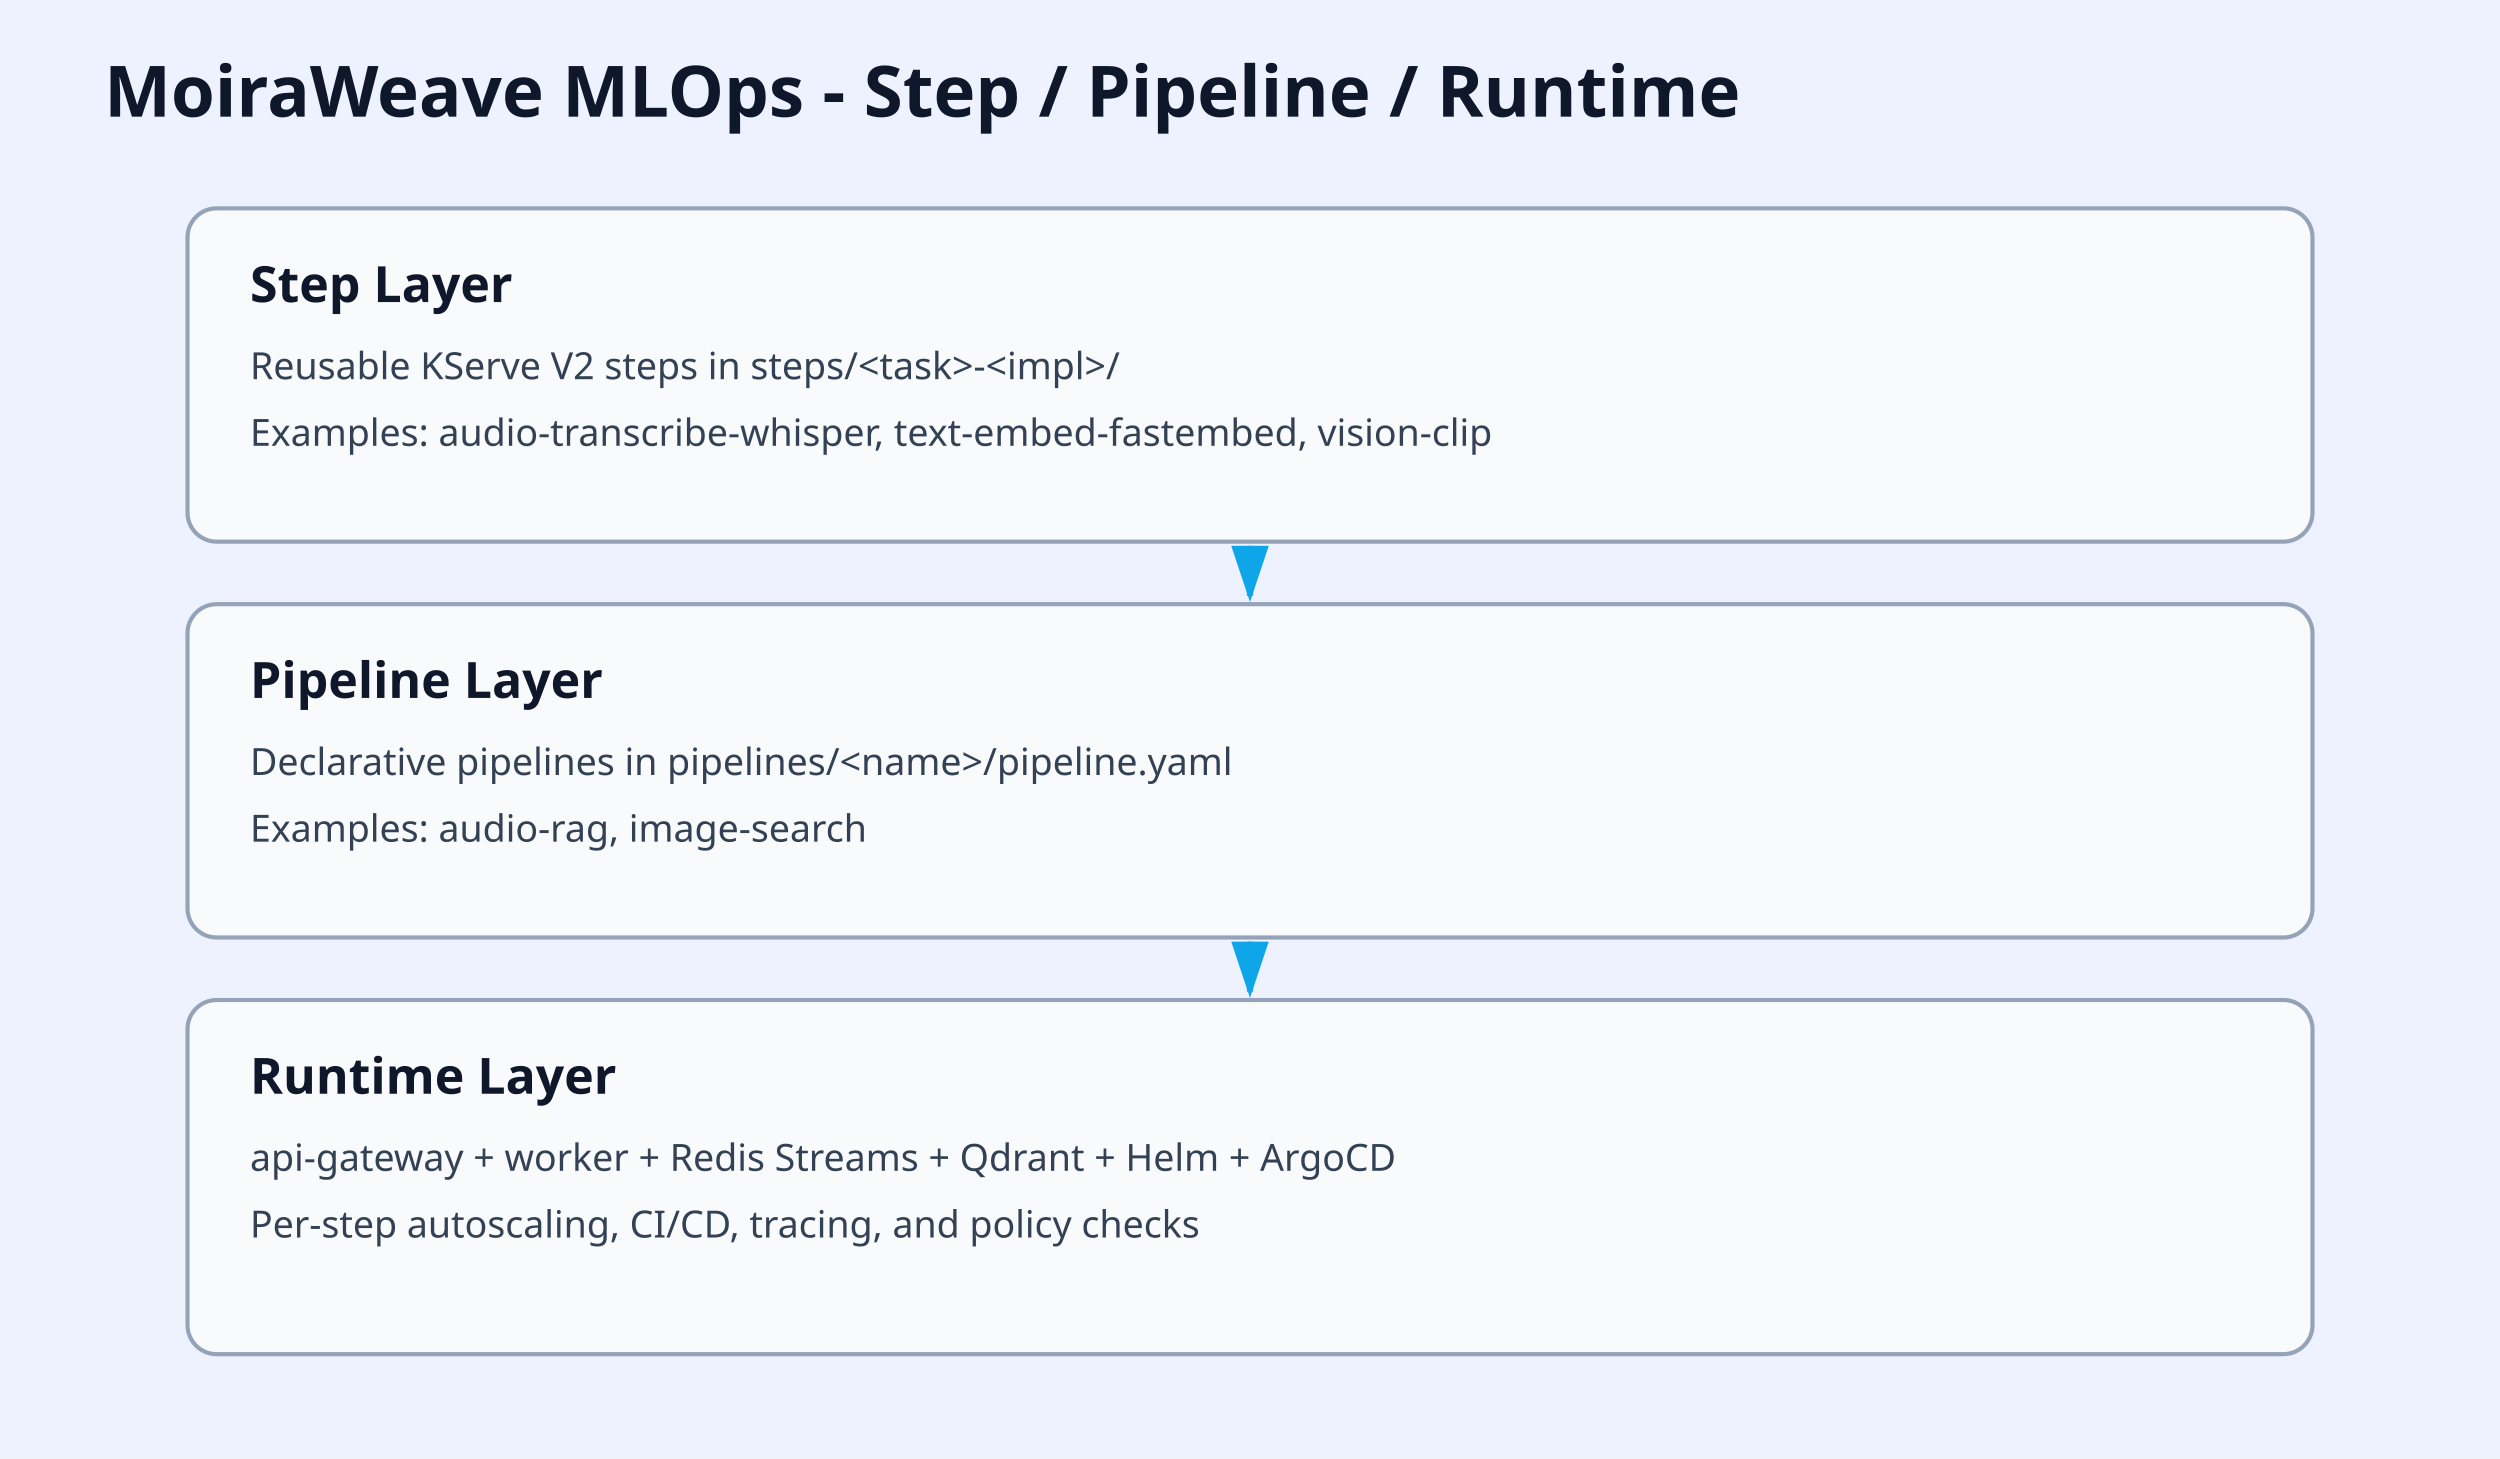
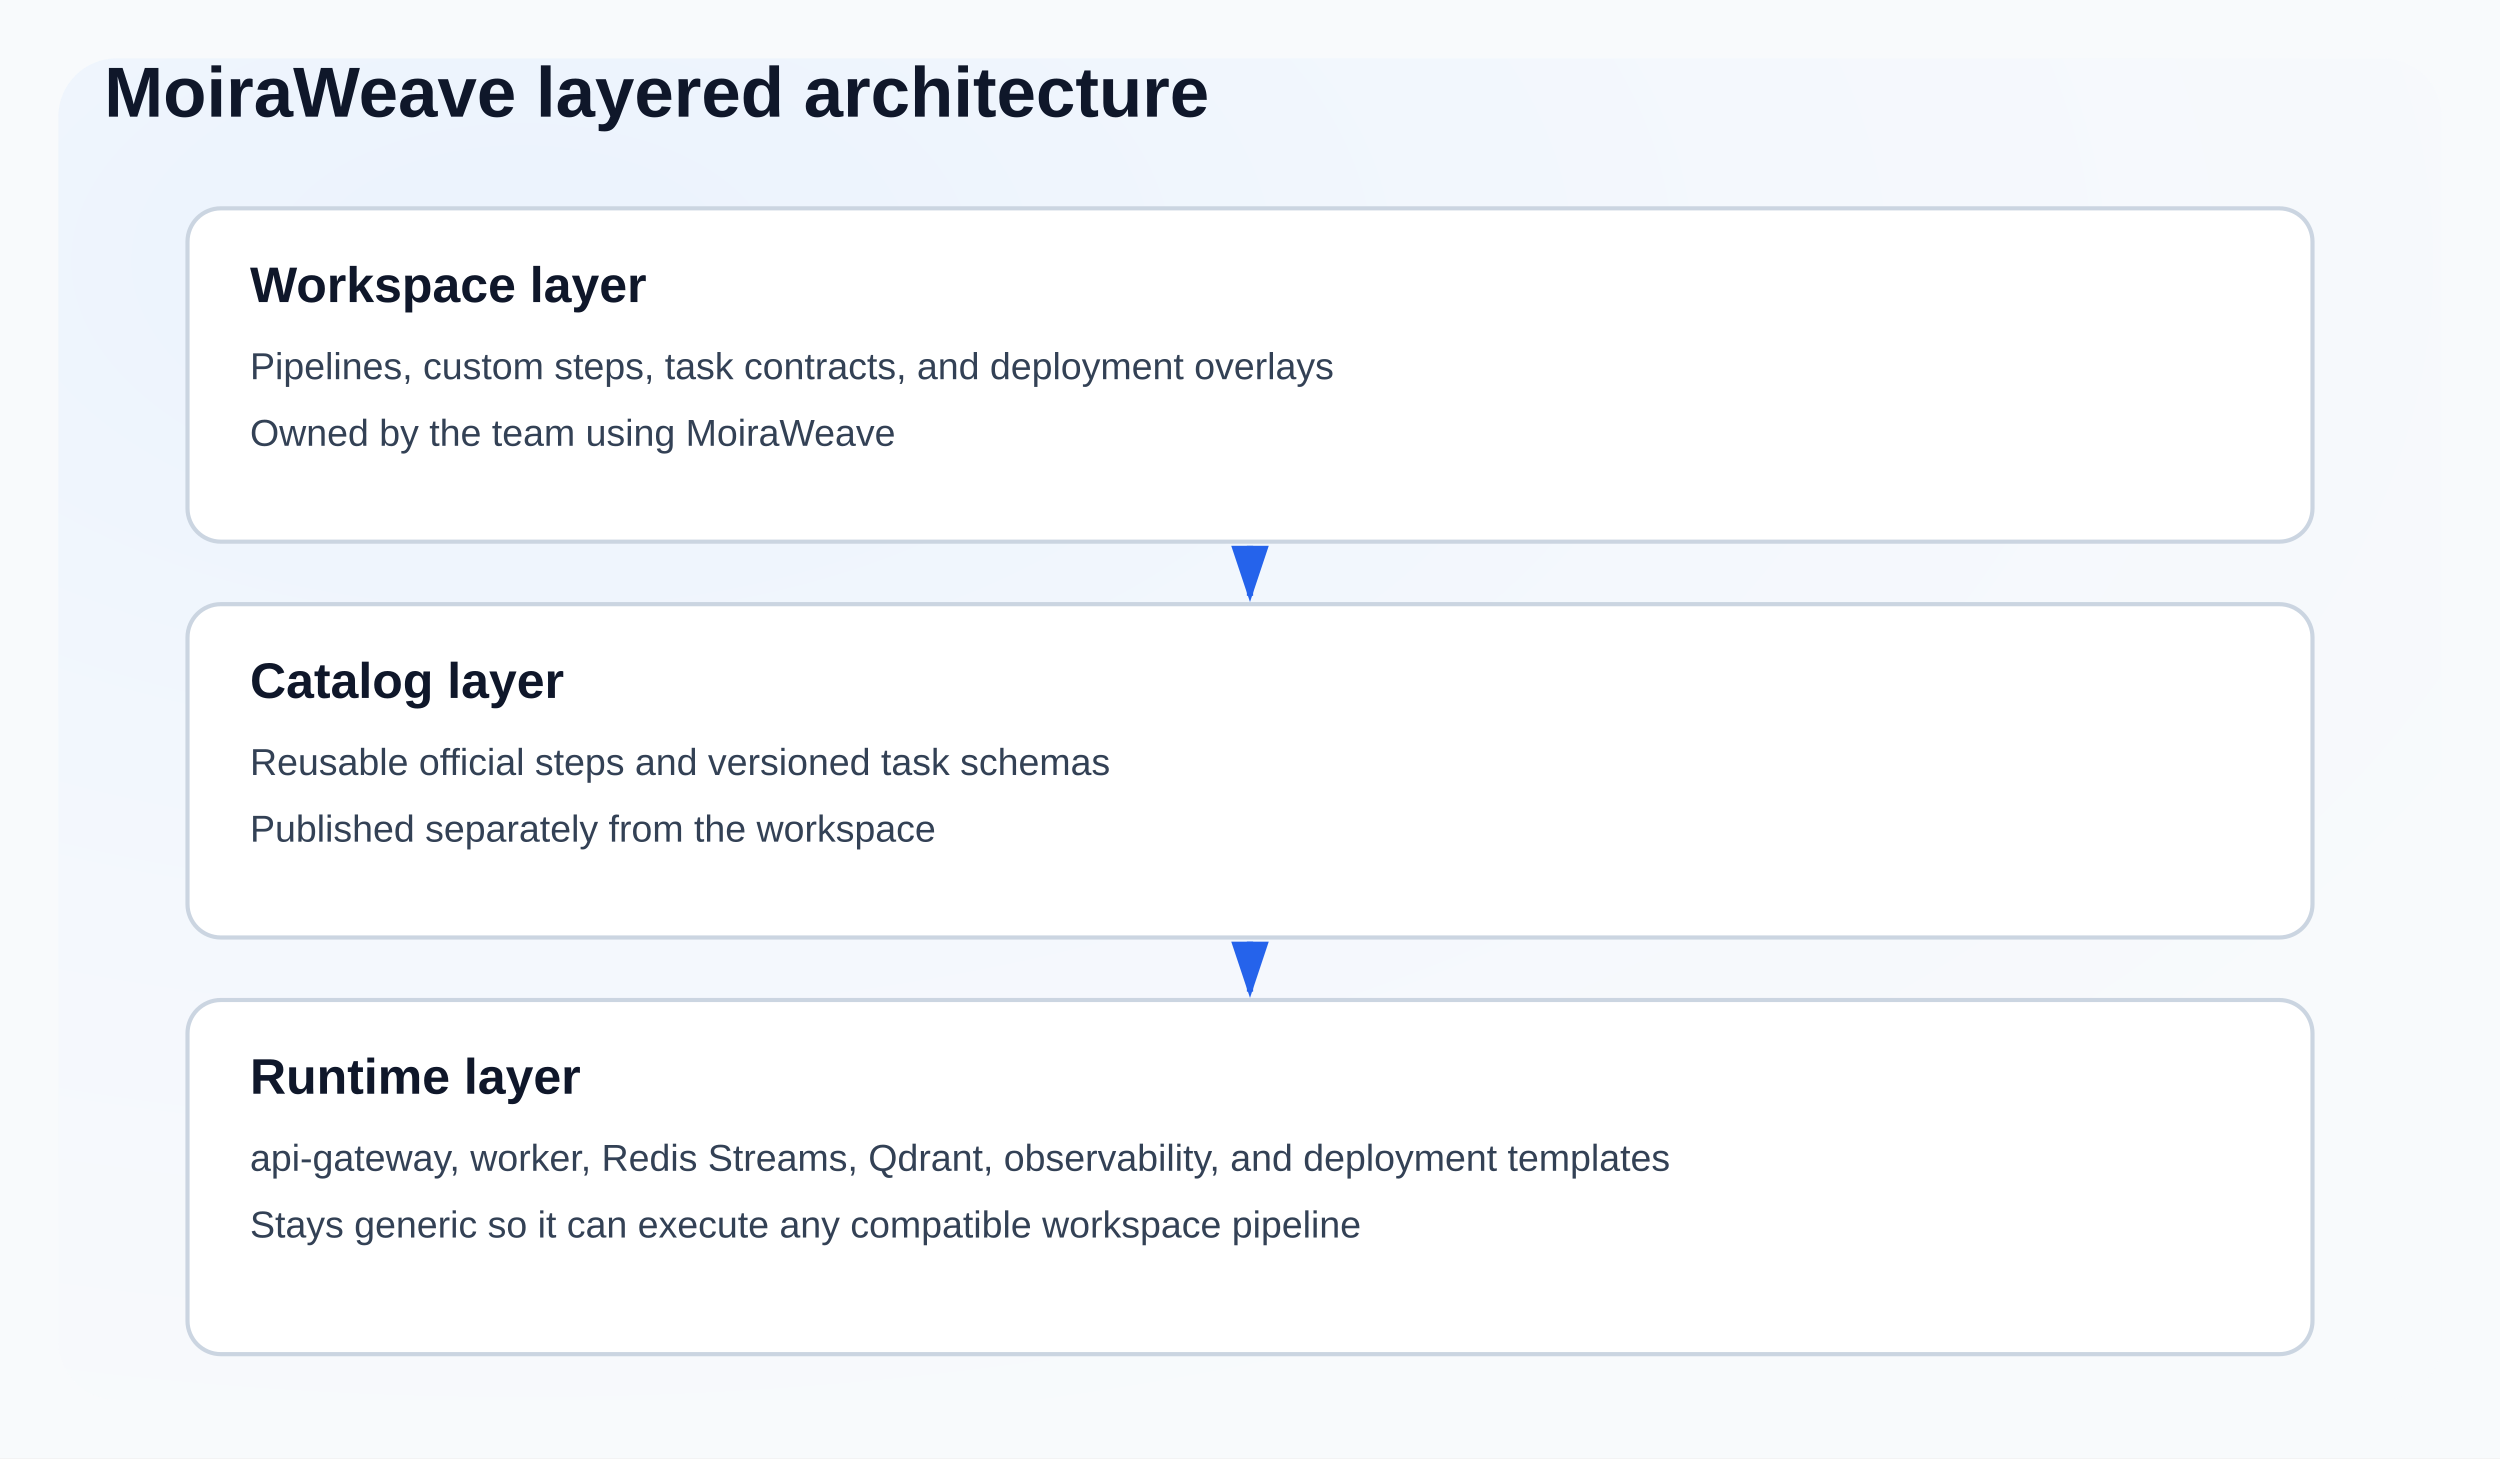
- <svg xmlns="http://www.w3.org/2000/svg" width="1200" height="700" viewBox="0 0 1200 700" role="img" aria-label="MoiraWeave 3-layer architecture">
+ <svg xmlns="http://www.w3.org/2000/svg" width="1200" height="700" viewBox="0 0 1200 700" role="img" aria-label="MoiraWeave layered architecture overview">
  <defs>
    <style>
-       .title { font: 700 34px Verdana, sans-serif; fill: #0f172a; }
-       .layer { fill: #f8fafc; stroke: #94a3b8; stroke-width: 2; rx: 14; }
-       .label { font: 700 24px Verdana, sans-serif; fill: #0f172a; }
-       .body { font: 18px Verdana, sans-serif; fill: #334155; }
-       .arrow { stroke: #0ea5e9; stroke-width: 3; marker-end: url(#arrow); }
+       .title { font: 700 34px Manrope, Arial, sans-serif; fill: #0f172a; }
+       .layer { fill: #ffffff; stroke: #cbd5e1; stroke-width: 2; rx: 16; }
+       .label { font: 700 24px Manrope, Arial, sans-serif; fill: #0f172a; }
+       .body { font: 18px Manrope, Arial, sans-serif; fill: #334155; }
+       .arrow { stroke: #2563eb; stroke-width: 3; marker-end: url(#arrow); }
    </style>
    <marker id="arrow" markerWidth="10" markerHeight="10" refX="8" refY="3" orient="auto" markerUnits="strokeWidth">
-       <path d="M0,0 L0,6 L9,3 z" fill="#0ea5e9" />
+       <path d="M0,0 L0,6 L9,3 z" fill="#2563eb" />
    </marker>
  </defs>
-   <rect width="1200" height="700" fill="#eef2ff" />
-   <text x="50" y="56" class="title">MoiraWeave MLOps - Step / Pipeline / Runtime</text>
+   <rect width="1200" height="700" fill="#f8fafc" />
+   <rect x="28" y="28" width="1144" height="644" rx="28" fill="url(#bg)" opacity="0.45" />
+   <defs>
+     <radialGradient id="bg" cx="20%" cy="15%" r="90%">
+       <stop offset="0%" stop-color="#dbeafe" />
+       <stop offset="55%" stop-color="#eff6ff" />
+       <stop offset="100%" stop-color="#f8fafc" />
+     </radialGradient>
+   </defs>
+   <text x="50" y="56" class="title">MoiraWeave layered architecture</text>
  <rect x="90" y="100" width="1020" height="160" class="layer" />
-   <text x="120" y="145" class="label">Step Layer</text>
-   <text x="120" y="182" class="body">Reusable KServe V2 steps in steps/&lt;task&gt;-&lt;impl&gt;/</text>
-   <text x="120" y="214" class="body">Examples: audio-transcribe-whisper, text-embed-fastembed, vision-clip</text>
+   <text x="120" y="145" class="label">Workspace layer</text>
+   <text x="120" y="182" class="body">Pipelines, custom steps, task contracts, and deployment overlays</text>
+   <text x="120" y="214" class="body">Owned by the team using MoiraWeave</text>
  <rect x="90" y="290" width="1020" height="160" class="layer" />
-   <text x="120" y="335" class="label">Pipeline Layer</text>
-   <text x="120" y="372" class="body">Declarative pipelines in pipelines/&lt;name&gt;/pipeline.yaml</text>
-   <text x="120" y="404" class="body">Examples: audio-rag, image-search</text>
+   <text x="120" y="335" class="label">Catalog layer</text>
+   <text x="120" y="372" class="body">Reusable official steps and versioned task schemas</text>
+   <text x="120" y="404" class="body">Published separately from the workspace</text>
  <rect x="90" y="480" width="1020" height="170" class="layer" />
-   <text x="120" y="525" class="label">Runtime Layer</text>
-   <text x="120" y="562" class="body">api-gateway + worker + Redis Streams + Qdrant + Helm + ArgoCD</text>
-   <text x="120" y="594" class="body">Per-step autoscaling, CI/CD, tracing, and policy checks</text>
+   <text x="120" y="525" class="label">Runtime layer</text>
+   <text x="120" y="562" class="body">api-gateway, worker, Redis Streams, Qdrant, observability, and deployment templates</text>
+   <text x="120" y="594" class="body">Stays generic so it can execute any compatible workspace pipeline</text>
  <line x1="600" y1="262" x2="600" y2="286" class="arrow" />
  <line x1="600" y1="452" x2="600" y2="476" class="arrow" />
</svg>
